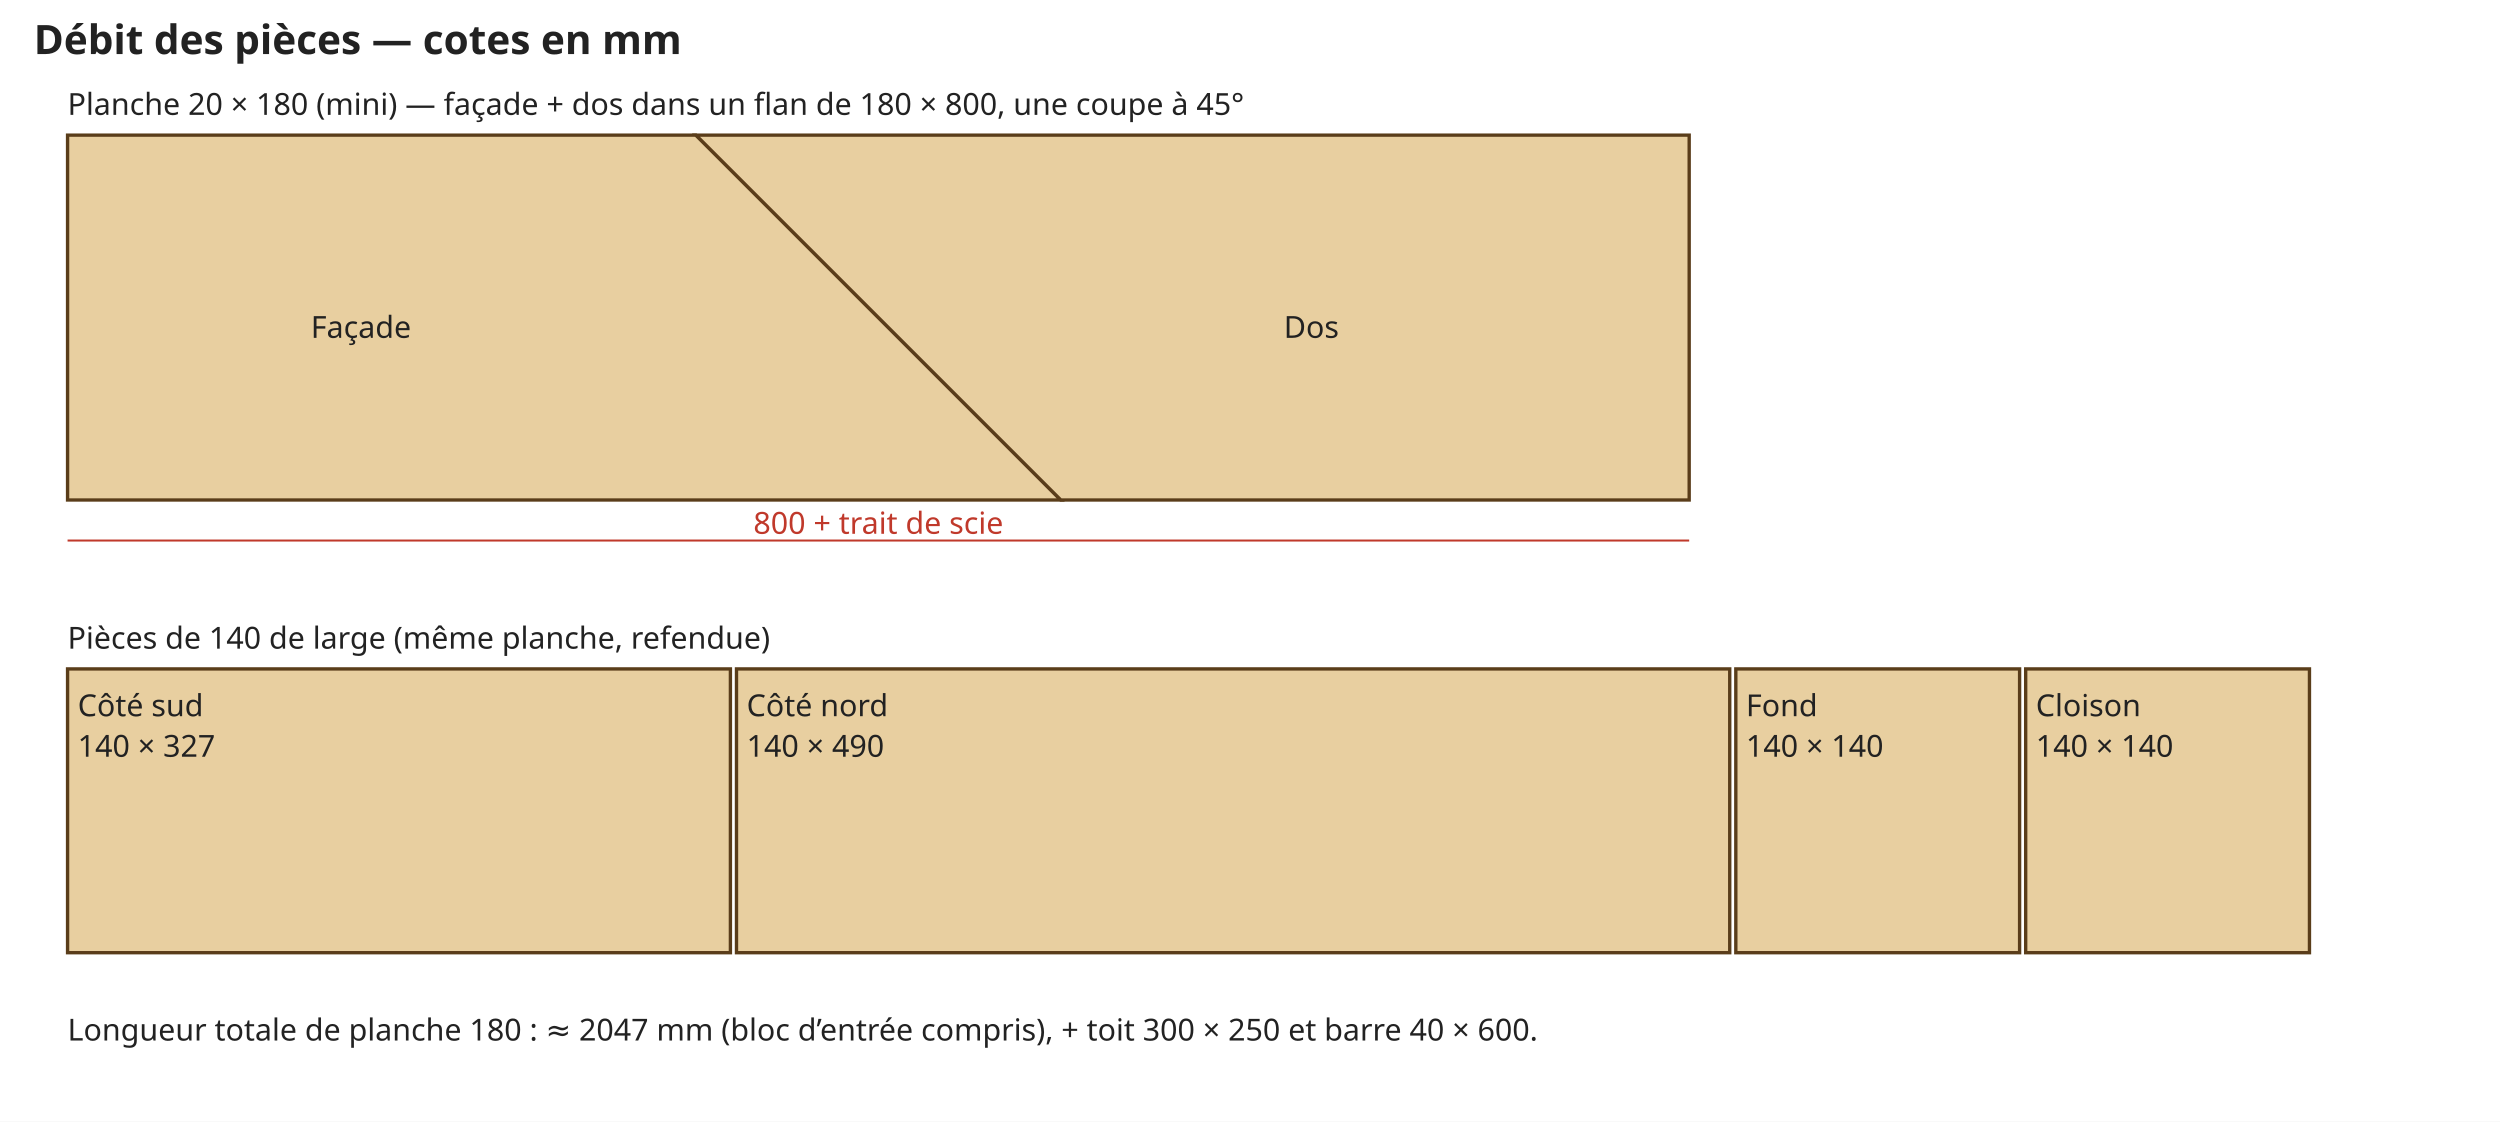
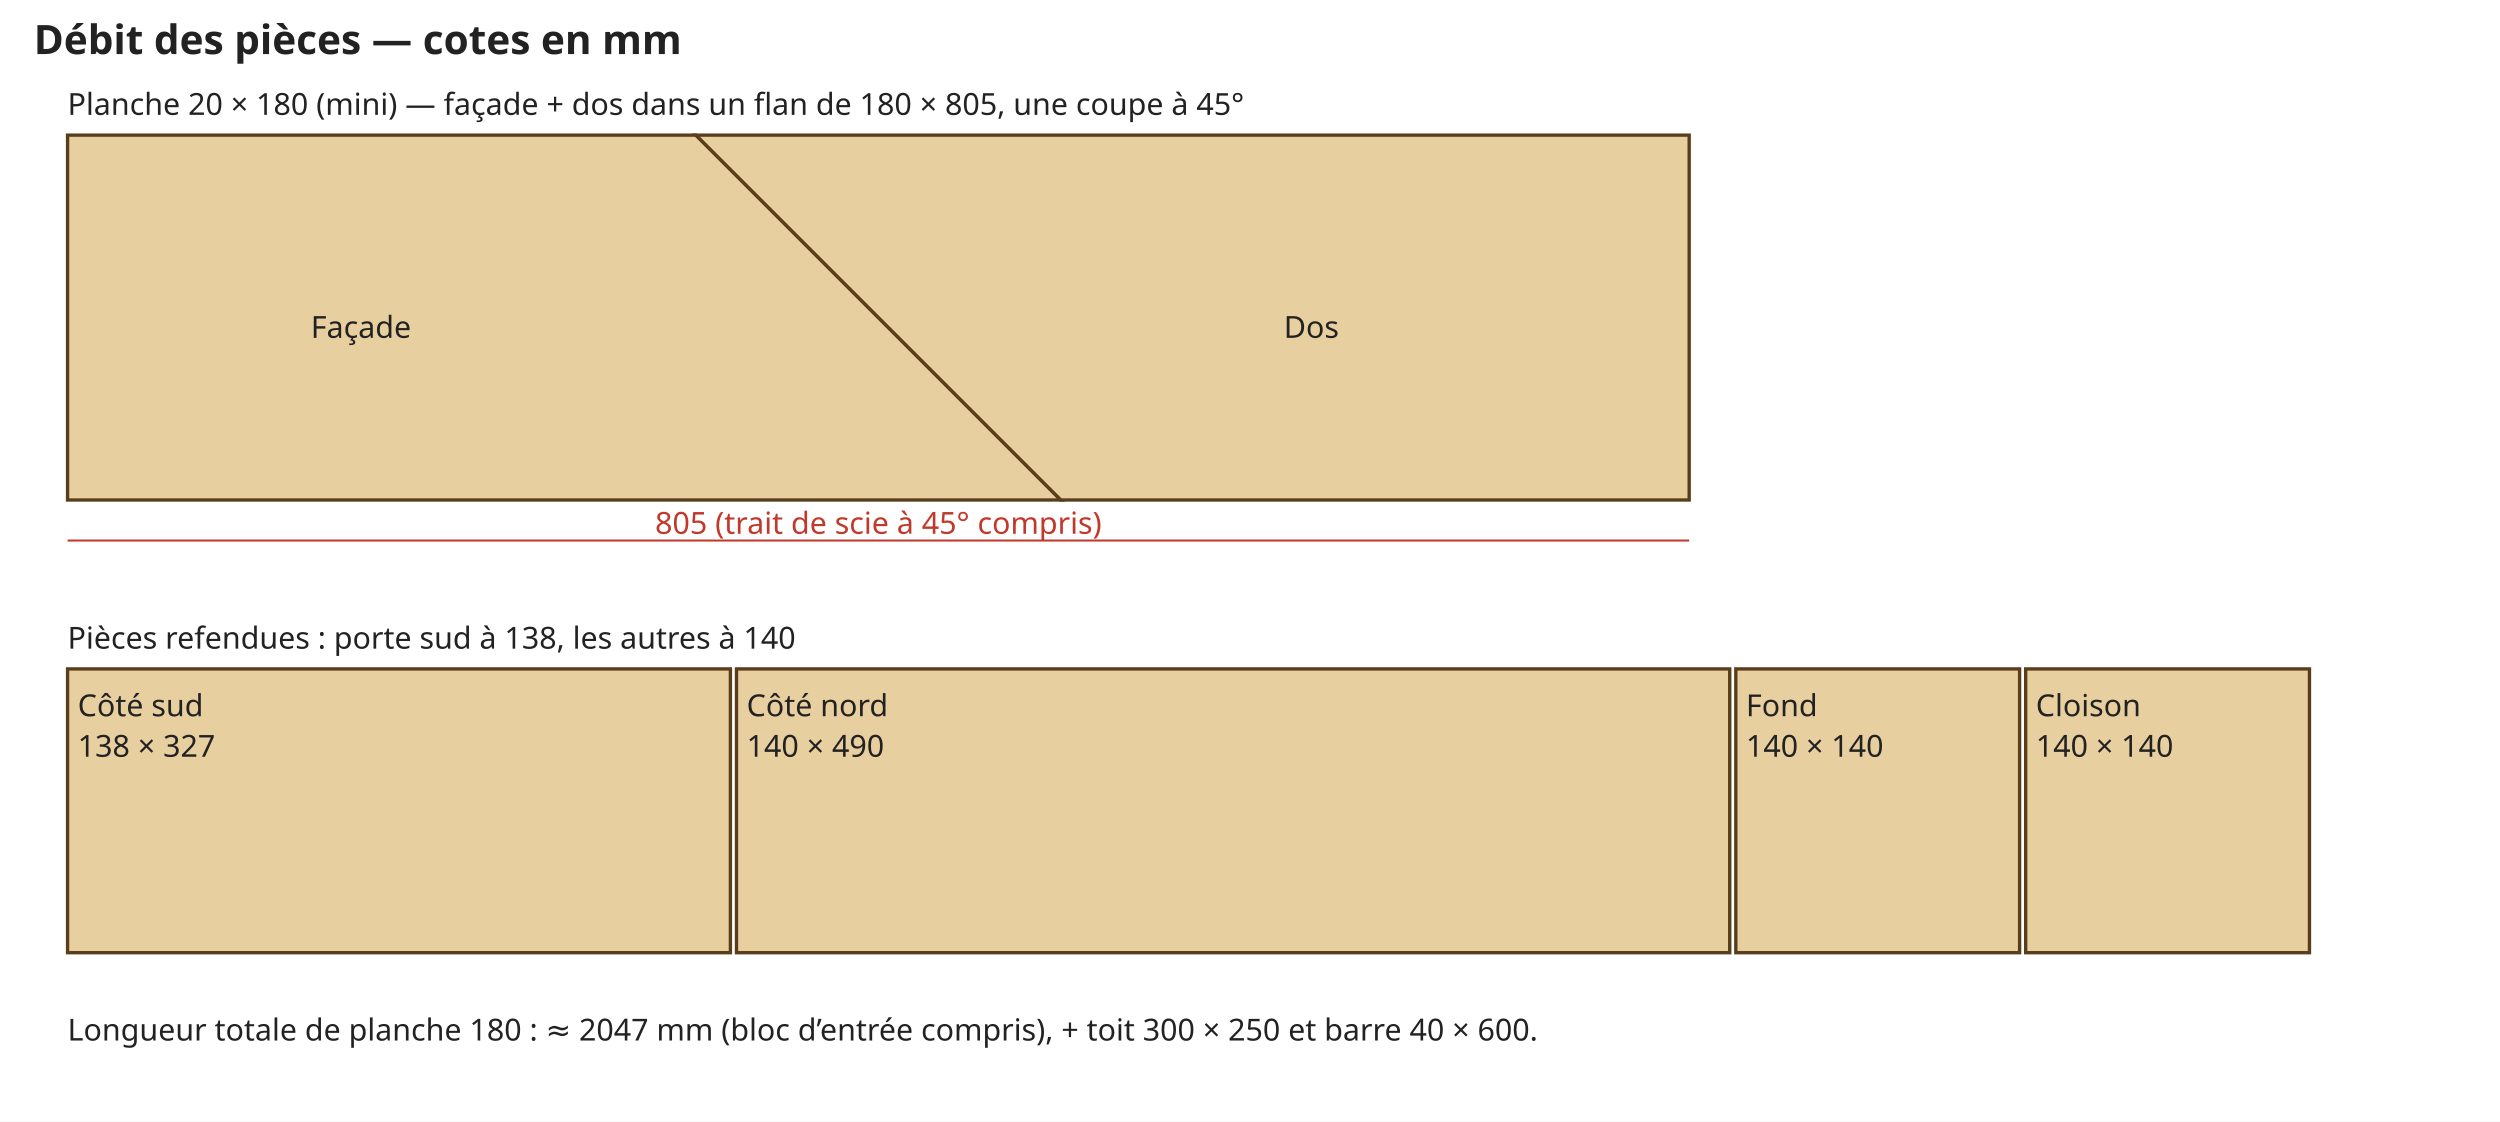
<svg xmlns="http://www.w3.org/2000/svg" width="740mm" height="332mm" viewBox="0 0 740 332">
  <style>text{font-family:sans-serif;font-size:9px;fill:#222}.t{font-size:12px;font-weight:bold}.bois{fill:#e8cfa0;stroke:#5a3d1a;stroke-width:1}.vide{fill:#fff;stroke:#5a3d1a;stroke-width:1}.cache{fill:none;stroke:#5a3d1a;stroke-dasharray:4 3}.pv{fill:#25456b;stroke:#111}.cote{stroke:#c0392b;stroke-width:.6;fill:none}.cotet{fill:#c0392b}.trou{fill:#fff;stroke:#111}</style>
  <rect width="740" height="332" fill="#fff" />
  <text class="t" x="10" y="16">Débit des pièces — cotes en mm</text>
-   <text x="20" y="34">Planche 20 × 180 (mini) — façade + dos dans un flan de 180 × 800, une coupe à 45°</text>
+   <text x="20" y="34">Planche 20 × 180 (mini) — façade + dos dans un flan de 180 × 805, une coupe à 45°</text>
  <polygon class="bois" points="20.0,40.0 206.0,40.0 314.0,148.0 20.0,148.0" />
  <polygon class="bois" points="206.0,40.0 500.0,40.0 500.0,148.0 314.0,148.0" />
  <text x="92.0" y="100">Façade</text>
  <text x="380.0" y="100">Dos</text>
  <line class="cote" x1="20.0" y1="160.0" x2="500.0" y2="160.0" />
-   <text class="cotet" x="260.0" y="158.0" text-anchor="middle">800 + trait de scie</text>
-   <text x="20" y="192.0">Pièces de 140 de large (même planche, refendue)</text>
+   <text class="cotet" x="260.0" y="158.0" text-anchor="middle">805 (trait de scie à 45° compris)</text>
+   <text x="20" y="192.0">Pièces refendues : porte sud à 138, les autres à 140</text>
  <rect class="bois" x="20.0" y="198.0" width="196.2" height="84.0" />
  <text x="23.0" y="212.0">Côté sud</text>
-   <text x="23.0" y="224.0">140 × 327</text>
+   <text x="23.0" y="224.0">138 × 327</text>
  <rect class="bois" x="218.0" y="198.0" width="294.0" height="84.0" />
  <text x="221.0" y="212.0">Côté nord</text>
  <text x="221.0" y="224.0">140 × 490</text>
  <rect class="bois" x="513.8" y="198.0" width="84.0" height="84.0" />
  <text x="516.8" y="212.0">Fond</text>
  <text x="516.8" y="224.0">140 × 140</text>
  <rect class="bois" x="599.6" y="198.0" width="84.0" height="84.0" />
  <text x="602.6" y="212.0">Cloison</text>
  <text x="602.6" y="224.0">140 × 140</text>
  <text x="20" y="308.0">Longueur totale de planche 180 : ≈ 2047 mm (bloc d’entrée compris), + toit 300 × 250 et barre 40 × 600.</text>
</svg>
